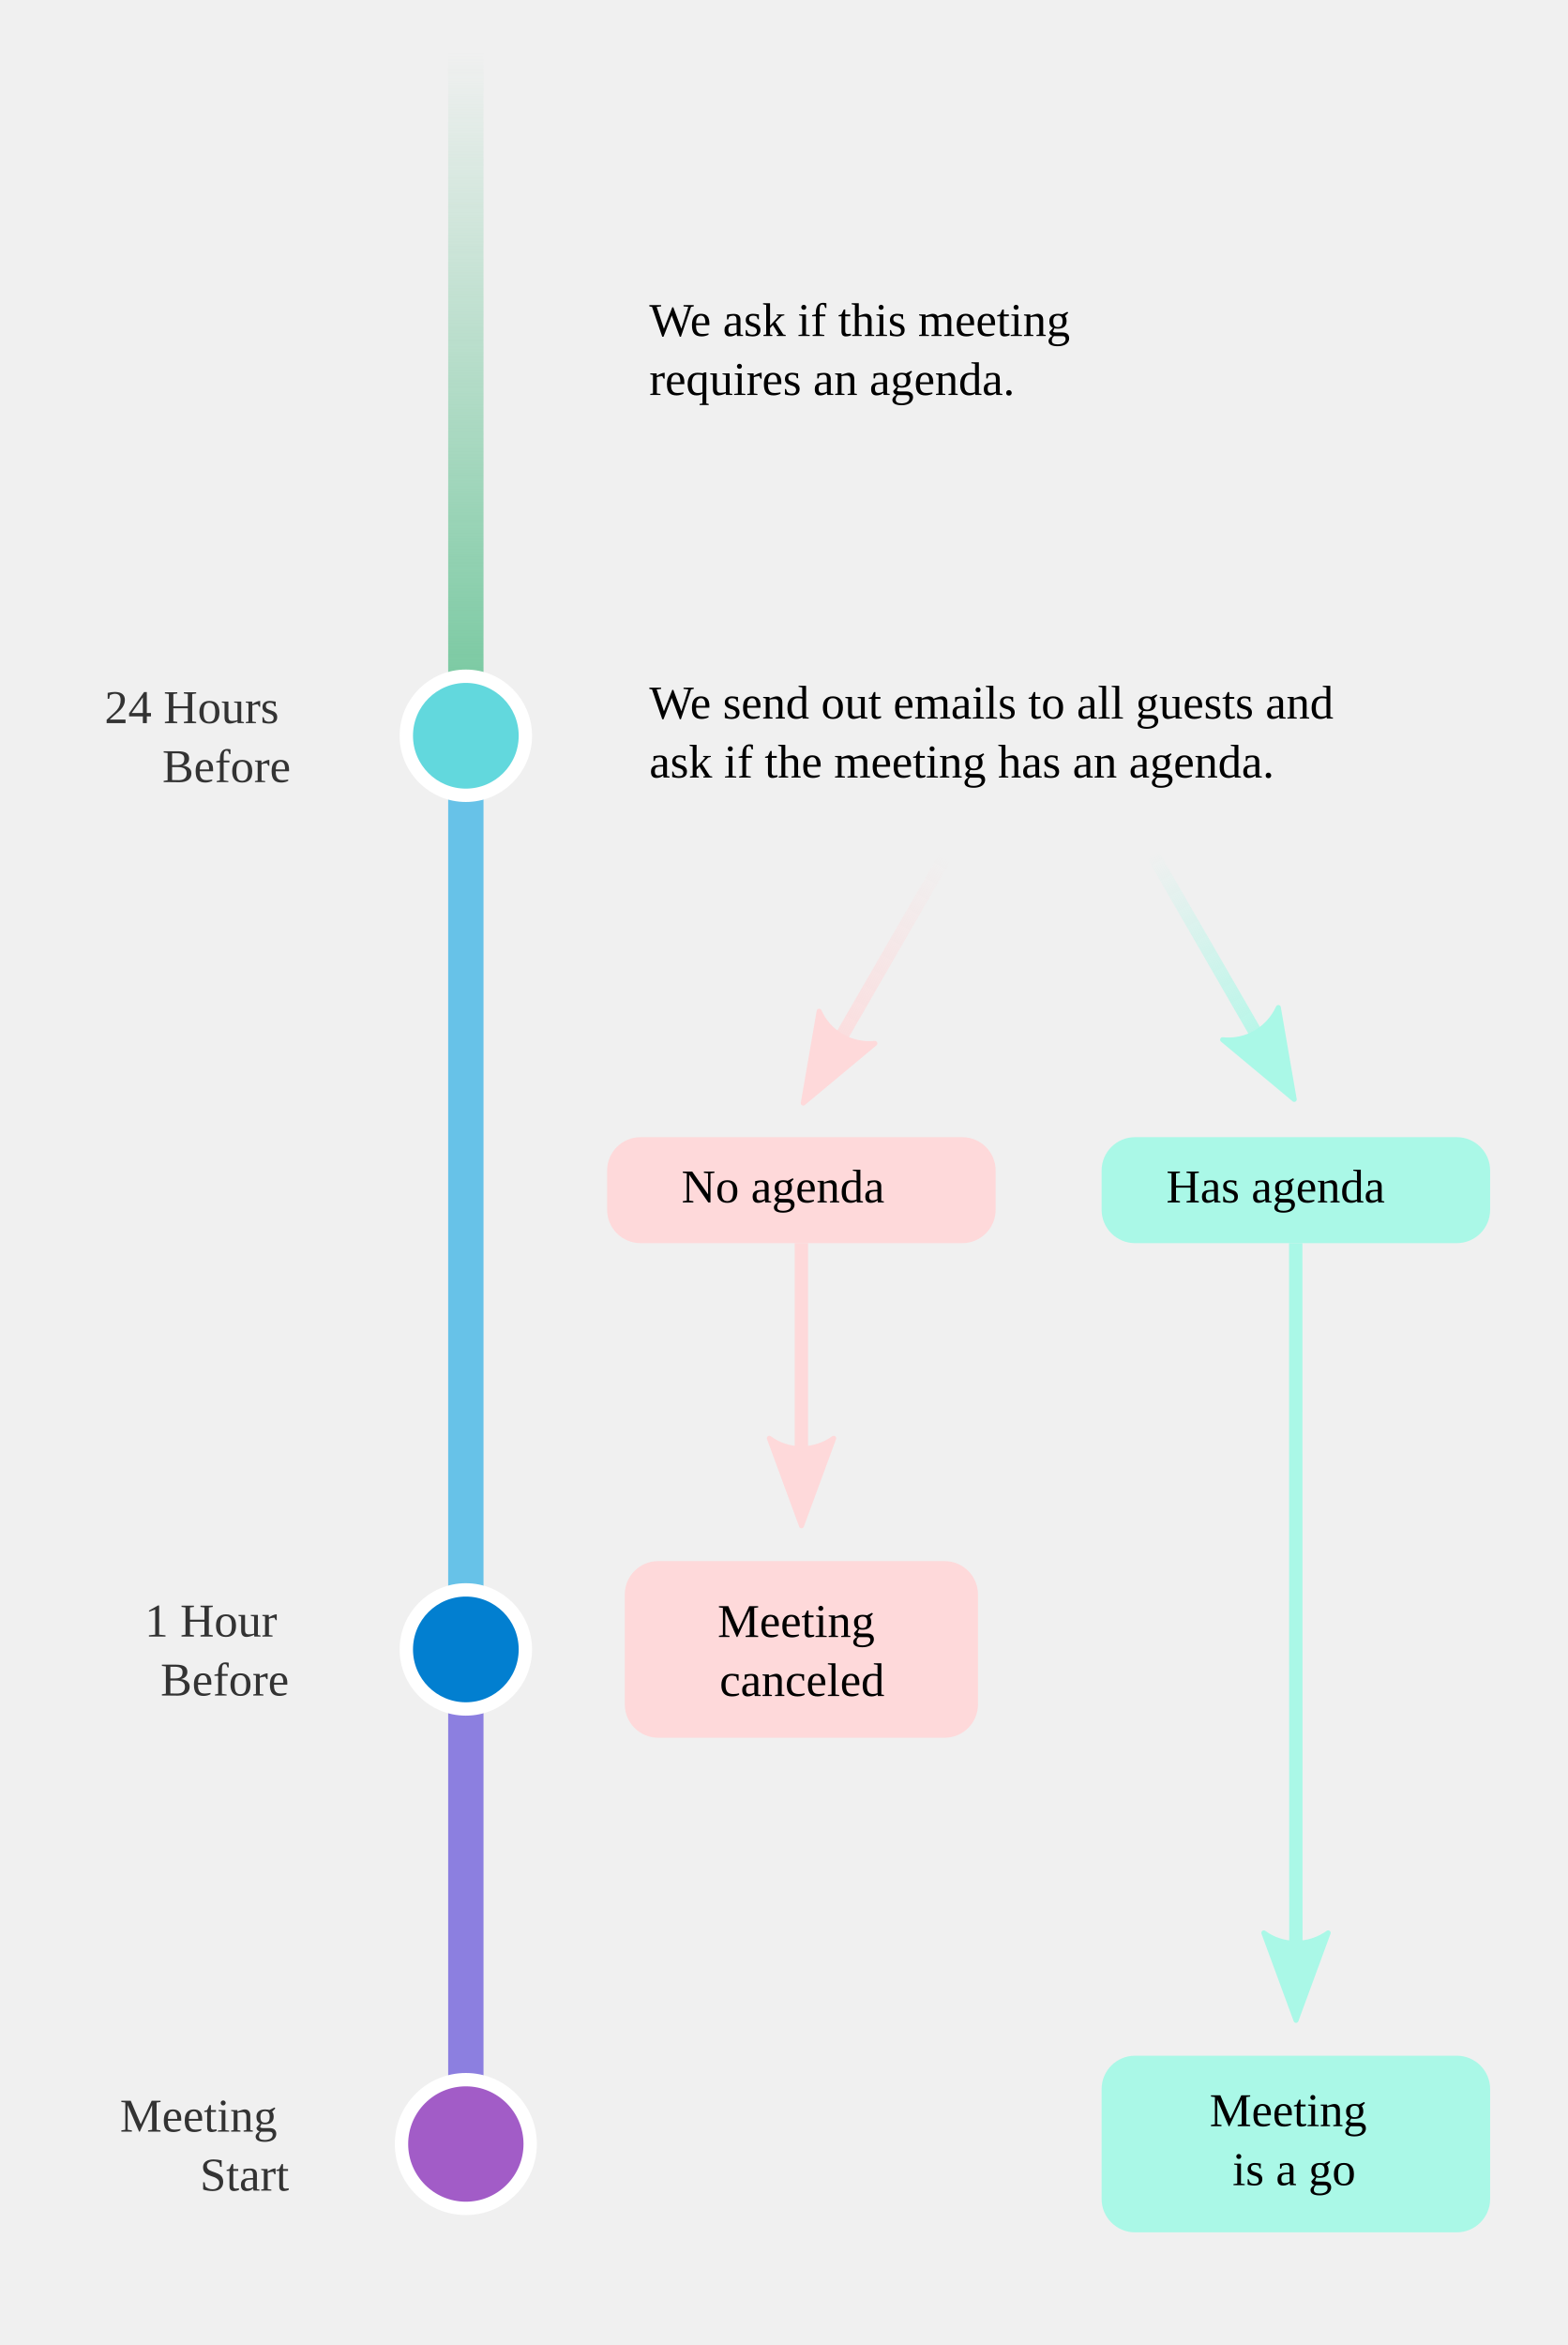
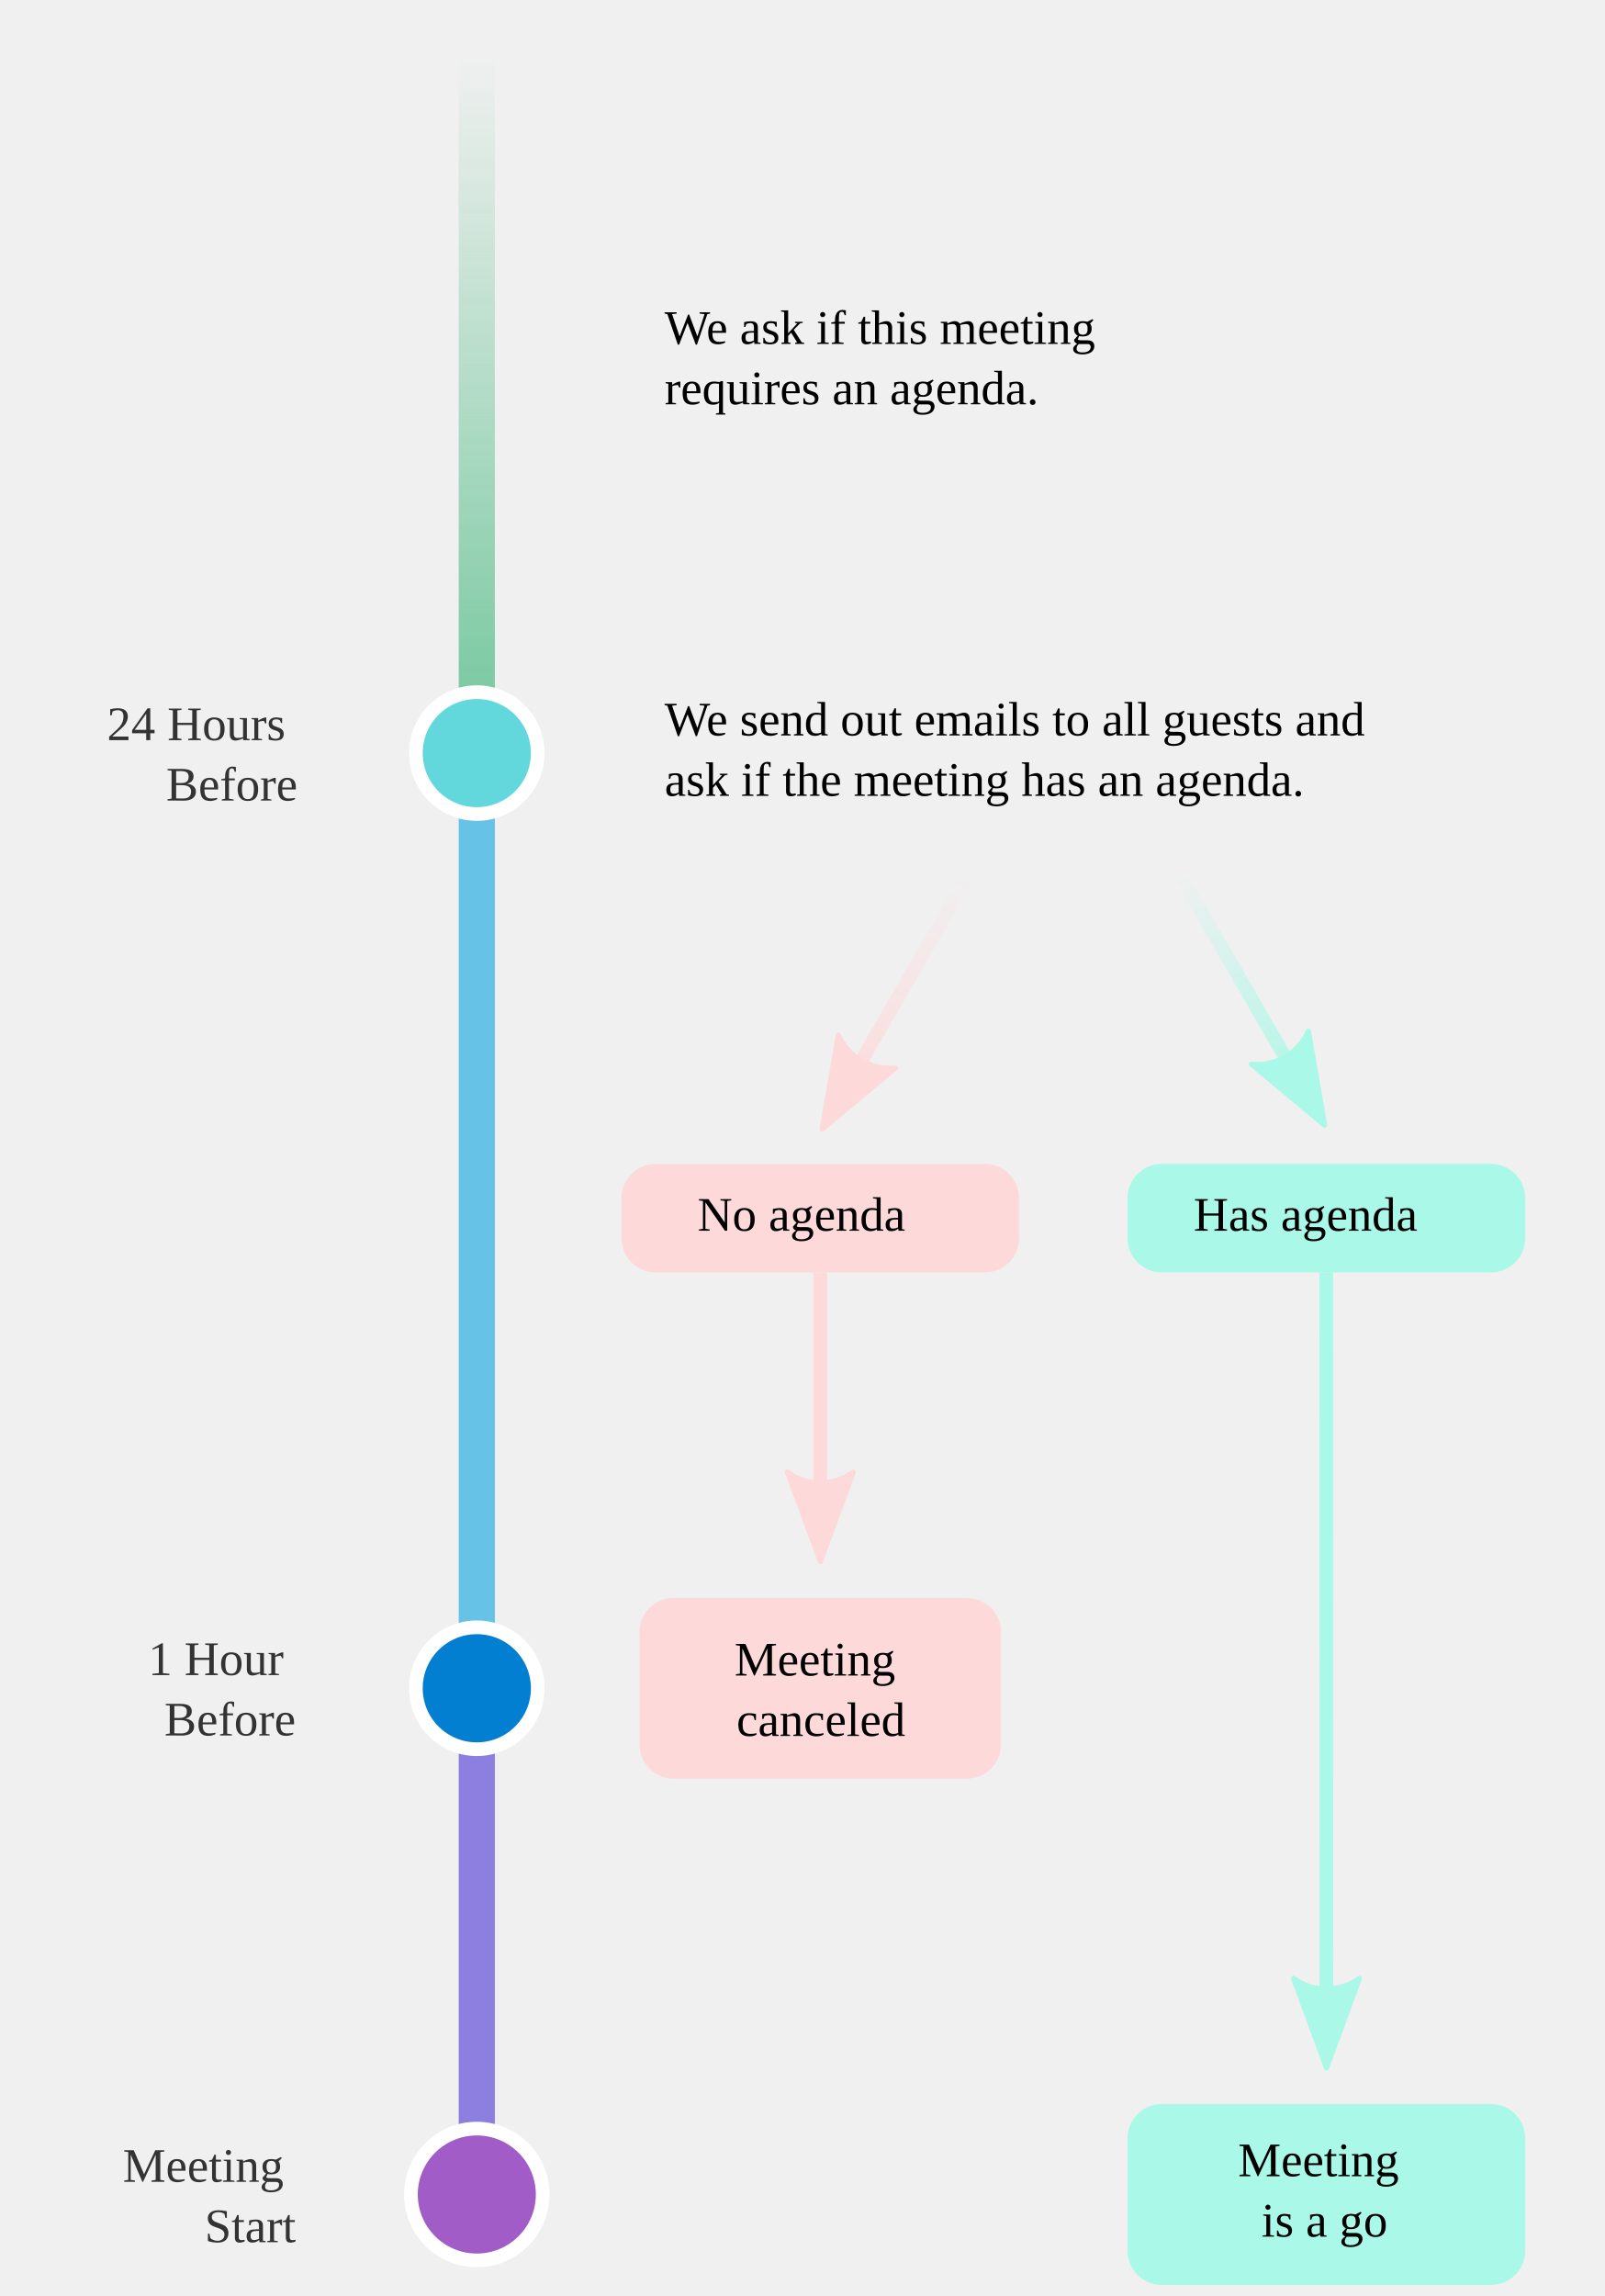
- <svg xmlns="http://www.w3.org/2000/svg" xmlns:xlink="http://www.w3.org/1999/xlink" viewBox="0 0 234.833 351.25">
+ <svg xmlns="http://www.w3.org/2000/svg" xmlns:xlink="http://www.w3.org/1999/xlink" viewBox="0 0 234.833 336">
  <defs>
    <linearGradient id="c">
      <stop offset="0" stop-color="#aaf8e7" />
      <stop offset="1" stop-color="#aaf8e7" stop-opacity="0" />
    </linearGradient>
    <linearGradient id="b">
      <stop offset="0" stop-color="#fed9da" />
      <stop offset="1" stop-color="#fed9da" stop-opacity="0" />
    </linearGradient>
    <marker id="e" orient="auto" overflow="visible">
      <path fill="#fed9da" fill-rule="evenodd" stroke="#fed9da" stroke-width=".375" d="M-5.23-2.42L1.323-.01-5.23 2.4c1.046-1.422 1.04-3.37 0-4.82z" stroke-linejoin="round" />
    </marker>
    <linearGradient id="a">
      <stop offset="0" stop-color="#73c79d" />
      <stop offset="1" stop-color="#73c79d" stop-opacity="0" />
    </linearGradient>
    <linearGradient id="d" x1="37.042" x2="37.042" y1="64.167" y2="-36.375" xlink:href="#a" gradientUnits="userSpaceOnUse" gradientTransform="translate(0 -8.996)" />
    <marker id="g" orient="auto" overflow="visible">
      <path fill="#fed9da" fill-rule="evenodd" stroke="#fed9da" stroke-width=".375" d="M-5.23-2.42L1.323-.01-5.23 2.4c1.046-1.422 1.04-3.37 0-4.82z" stroke-linejoin="round" />
    </marker>
    <marker id="i" orient="auto" overflow="visible">
      <path fill="#aaf8e7" fill-rule="evenodd" stroke="#aaf8e7" stroke-width=".375" d="M-5.23-2.42L1.323-.01-5.23 2.4c1.046-1.422 1.04-3.37 0-4.82z" stroke-linejoin="round" />
    </marker>
    <marker id="j" orient="auto" overflow="visible">
      <path fill="#aaf8e7" fill-rule="evenodd" stroke="#aaf8e7" stroke-width=".375" d="M-5.23-2.42L1.323-.01-5.23 2.4c1.046-1.422 1.04-3.37 0-4.82z" stroke-linejoin="round" />
    </marker>
    <linearGradient id="f" x1="88.9" x2="108.744" y1="109.675" y2="75.305" xlink:href="#b" gradientUnits="userSpaceOnUse" />
    <linearGradient id="h" x1="159.808" x2="139.965" y1="109.146" y2="74.775" xlink:href="#c" gradientUnits="userSpaceOnUse" />
  </defs>
  <g transform="translate(32.75 53.25)">
    <path fill="url(#d)" d="M34.396-46.958h5.292v108.48h-5.292z" />
    <path fill="#67c2e8" d="M34.396 64.167h5.292v129.646h-5.292z" />
    <circle cx="37.042" cy="56.958" r="8.918" fill="#62d8dd" stroke="#fff" stroke-width="2" />
    <text x="64.531" y="-2.921" stroke-width=".566" style="line-height:125%;text-align:start" font-size="7.069" letter-spacing="0" word-spacing="0">
      <tspan x="64.531" y="-2.921" style="text-align:start">We ask if this meeting</tspan>
      <tspan x="64.531" y="5.915" style="text-align:start">requires an agenda.</tspan>
    </text>
    <text x="64.531" y="54.376" stroke-width=".566" style="line-height:125%;text-align:start" font-size="7.069" letter-spacing="0" word-spacing="0">
      <tspan x="64.531" y="54.376" style="text-align:start">We send out emails to all guests and</tspan>
      <tspan x="64.531" y="63.212" style="text-align:start">ask if the meeting has an agenda.</tspan>
    </text>
    <rect width="58.208" height="15.875" x="58.208" y="117.083" fill="#fed9da" ry="5" rx="5" />
    <text x="69.347" y="126.857" stroke-width=".566" style="line-height:125%;text-align:start" font-size="7.069" letter-spacing="0" word-spacing="0">
      <tspan x="69.347" y="126.857" style="text-align:start">No agenda</tspan>
    </text>
    <rect width="58.208" height="15.875" x="132.292" y="117.083" fill="#aaf8e7" ry="5" rx="5" />
    <text x="141.967" y="126.857" stroke-width=".566" style="line-height:125%;text-align:start" font-size="7.069" letter-spacing="0" word-spacing="0">
      <tspan x="141.967" y="126.857" style="text-align:start">Has agenda</tspan>
    </text>
    <rect width="52.917" height="26.458" x="60.854" y="180.583" fill="#fed9da" ry="5" rx="5" />
    <text x="87.42" y="191.954" stroke-width=".566" style="line-height:125%;text-align:center" font-size="7.069" letter-spacing="0" word-spacing="0" text-anchor="middle">
      <tspan x="87.42" y="191.954" style="text-align:center">Meeting</tspan>
      <tspan x="87.42" y="200.79" style="text-align:center">canceled</tspan>
    </text>
    <rect width="58.208" height="26.458" x="132.292" y="254.667" fill="#aaf8e7" rx="5" ry="5" />
    <text x="161.137" y="265.223" stroke-width=".566" style="line-height:125%;text-align:center" font-size="7.069" letter-spacing="0" word-spacing="0" text-anchor="middle">
      <tspan x="161.137" y="265.223" style="text-align:center">Meeting</tspan>
      <tspan x="161.137" y="274.059" style="text-align:center">is a go</tspan>
    </text>
    <path fill="#8c7fe0" d="M34.396 191.167h5.292v74.083h-5.292z" />
    <circle cx="37.042" cy="193.813" r="8.918" fill="#027fd0" stroke="#fff" stroke-width="2" />
    <circle cx="37.042" cy="267.896" r="9.64" fill="#a25cc7" stroke="#fff" stroke-width="2" />
    <path fill="#fed9da" fill-rule="evenodd" stroke="#fed9da" stroke-width="2" d="M87.312 132.958v39.688" marker-end="url(#e)" />
    <g fill-rule="evenodd" stroke-width="2">
      <path fill="#fed9da" stroke="url(#f)" d="M108.744 75.305L88.9 109.675" marker-end="url(#g)" />
      <path fill="#aaf8e7" stroke="url(#h)" d="M139.965 74.775l19.843 34.37" marker-end="url(#i)" />
    </g>
    <path fill="#aaf8e7" fill-rule="evenodd" stroke="#aaf8e7" stroke-width="2" d="M161.377 132.958l.02 113.77" marker-end="url(#j)" />
    <text x="10.802" y="55.065" fill="#333" stroke-width=".566" style="line-height:125%;text-align:end" font-size="7.069" letter-spacing="0" word-spacing="0" text-anchor="end">
      <tspan x="10.802" y="55.065" style="text-align:end">24 Hours</tspan>
      <tspan x="10.802" y="63.901" style="text-align:end">Before</tspan>
    </text>
    <text x="10.54" y="191.883" fill="#333" stroke-width=".566" style="line-height:125%;text-align:end" font-size="7.069" letter-spacing="0" word-spacing="0" text-anchor="end">
      <tspan x="10.54" y="191.883" style="text-align:end">1 Hour</tspan>
      <tspan x="10.54" y="200.719" style="text-align:end">Before</tspan>
    </text>
    <text x="10.555" y="266.037" fill="#333" stroke-width=".566" style="line-height:125%;text-align:end" font-size="7.069" letter-spacing="0" word-spacing="0" text-anchor="end">
      <tspan x="10.555" y="266.037" style="text-align:end">Meeting</tspan>
      <tspan x="10.555" y="274.873" style="text-align:end">Start</tspan>
    </text>
  </g>
</svg>
